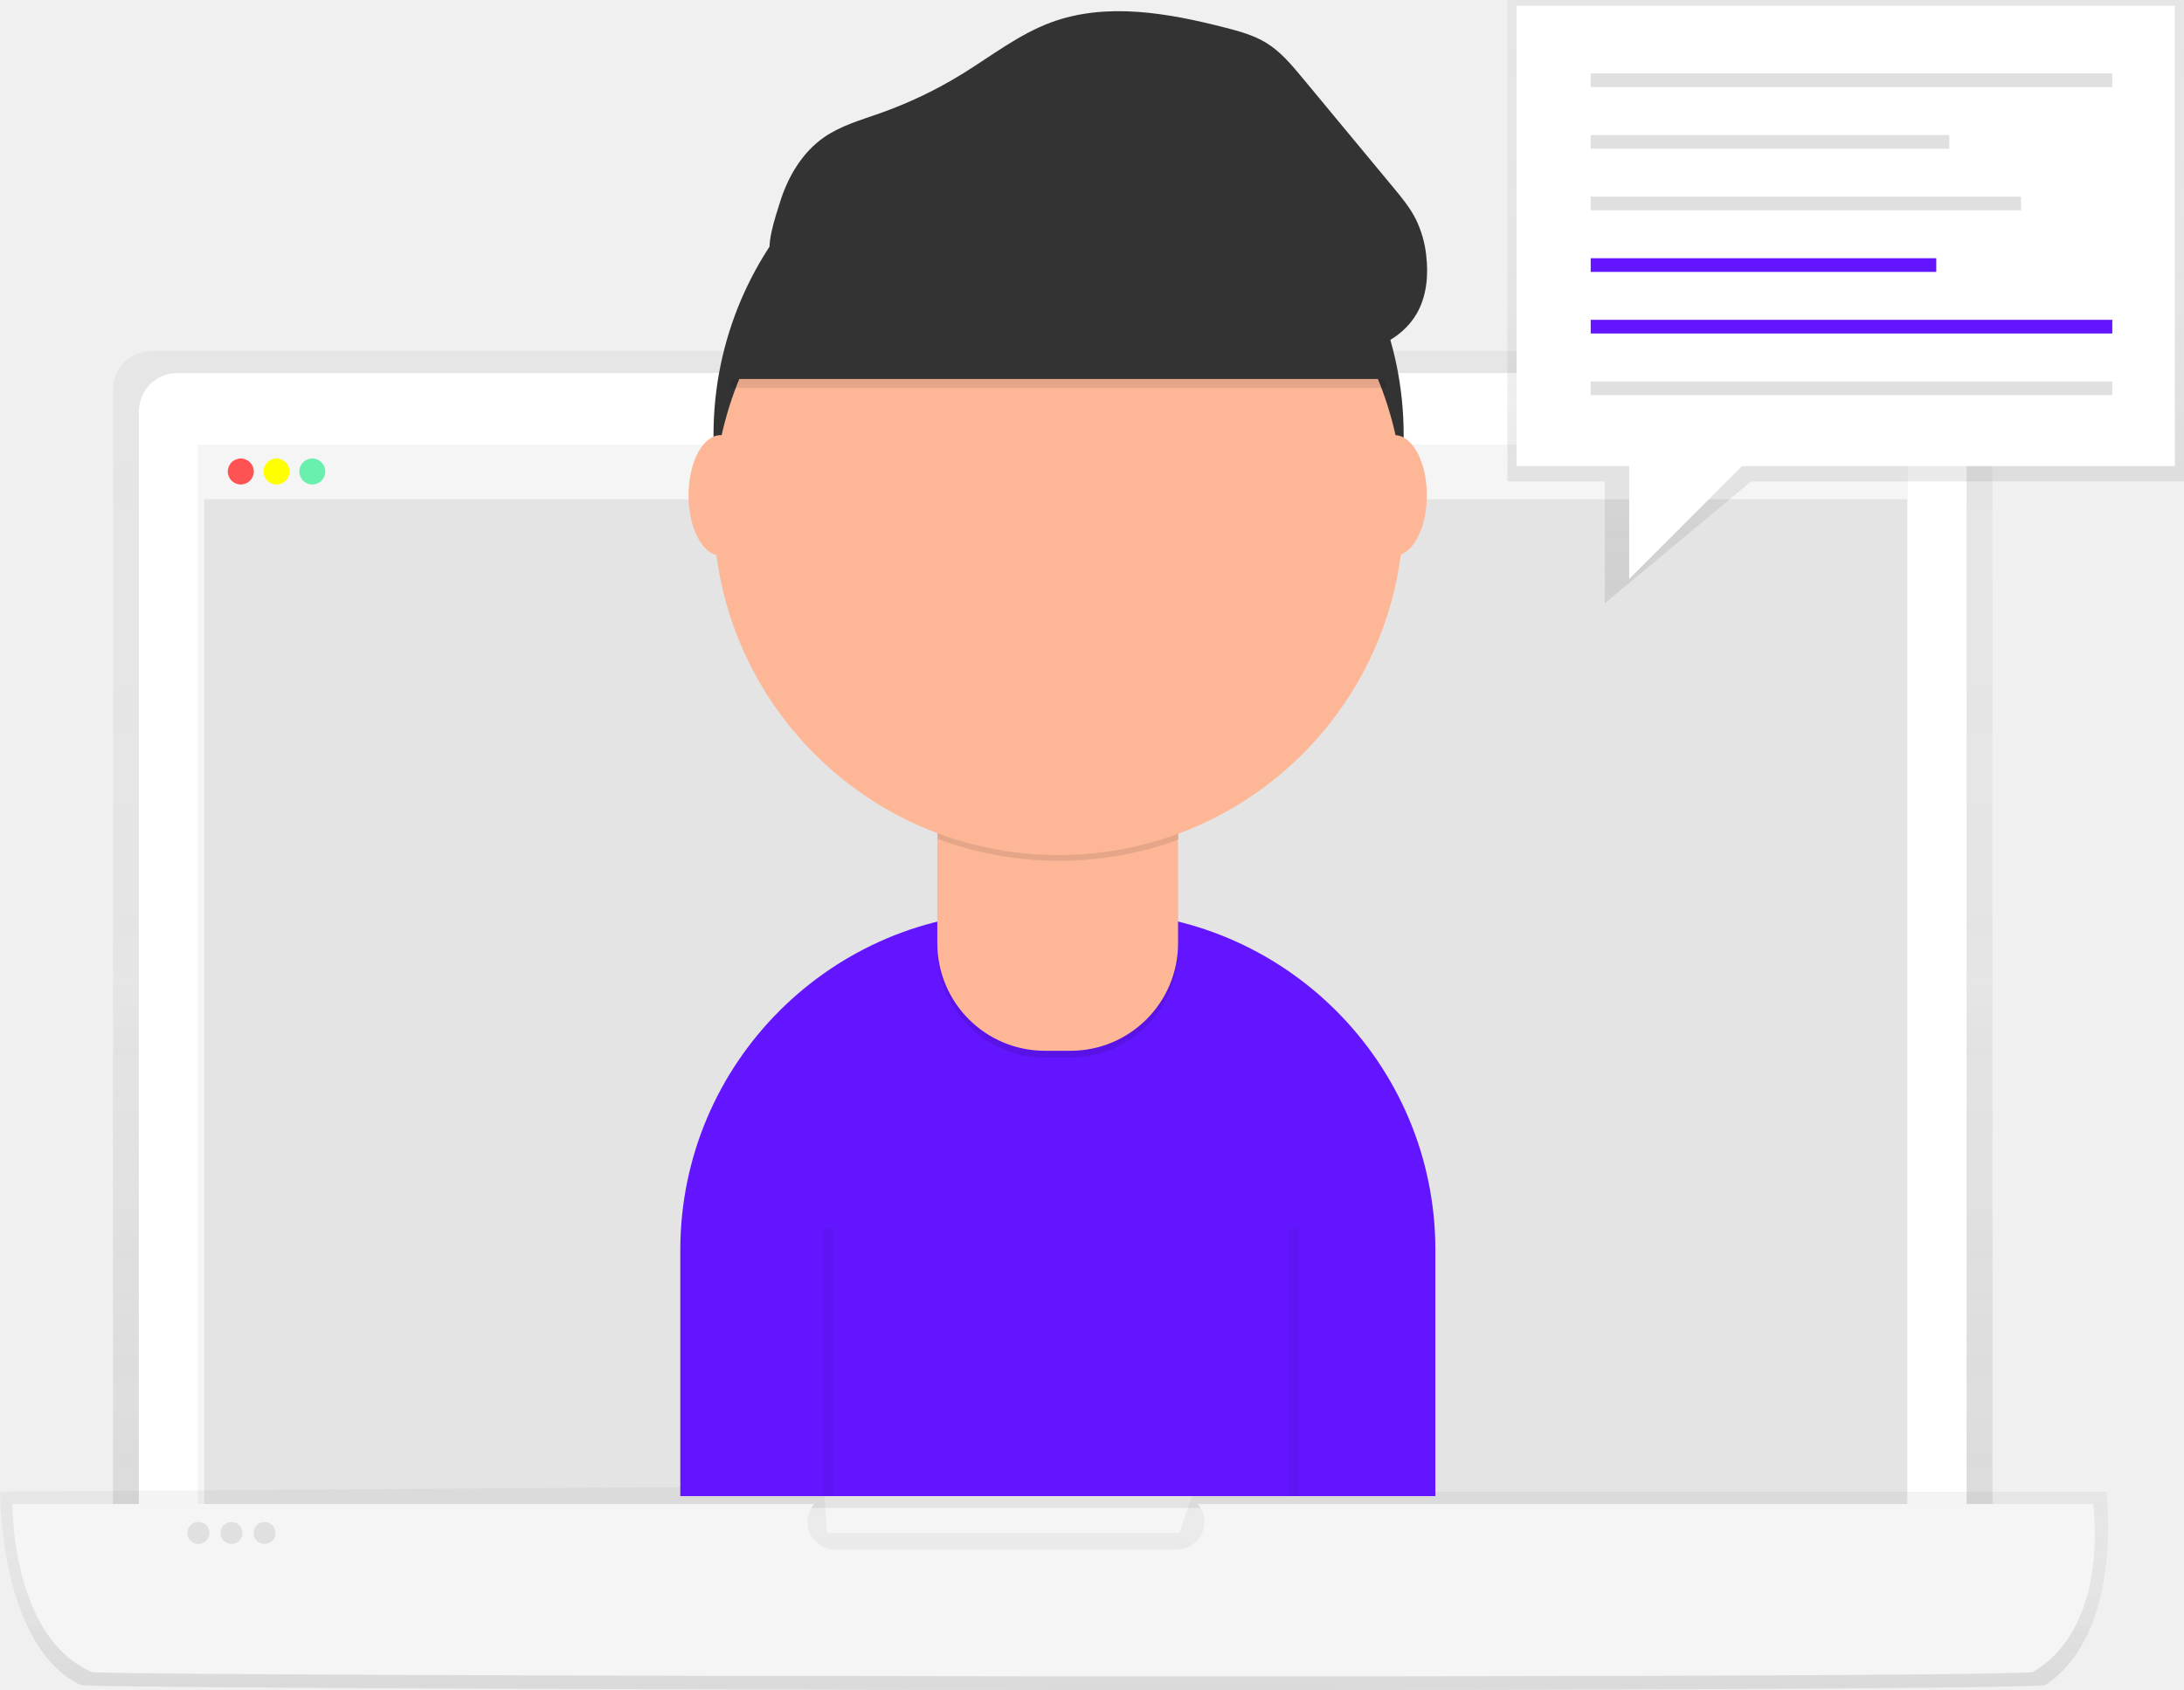
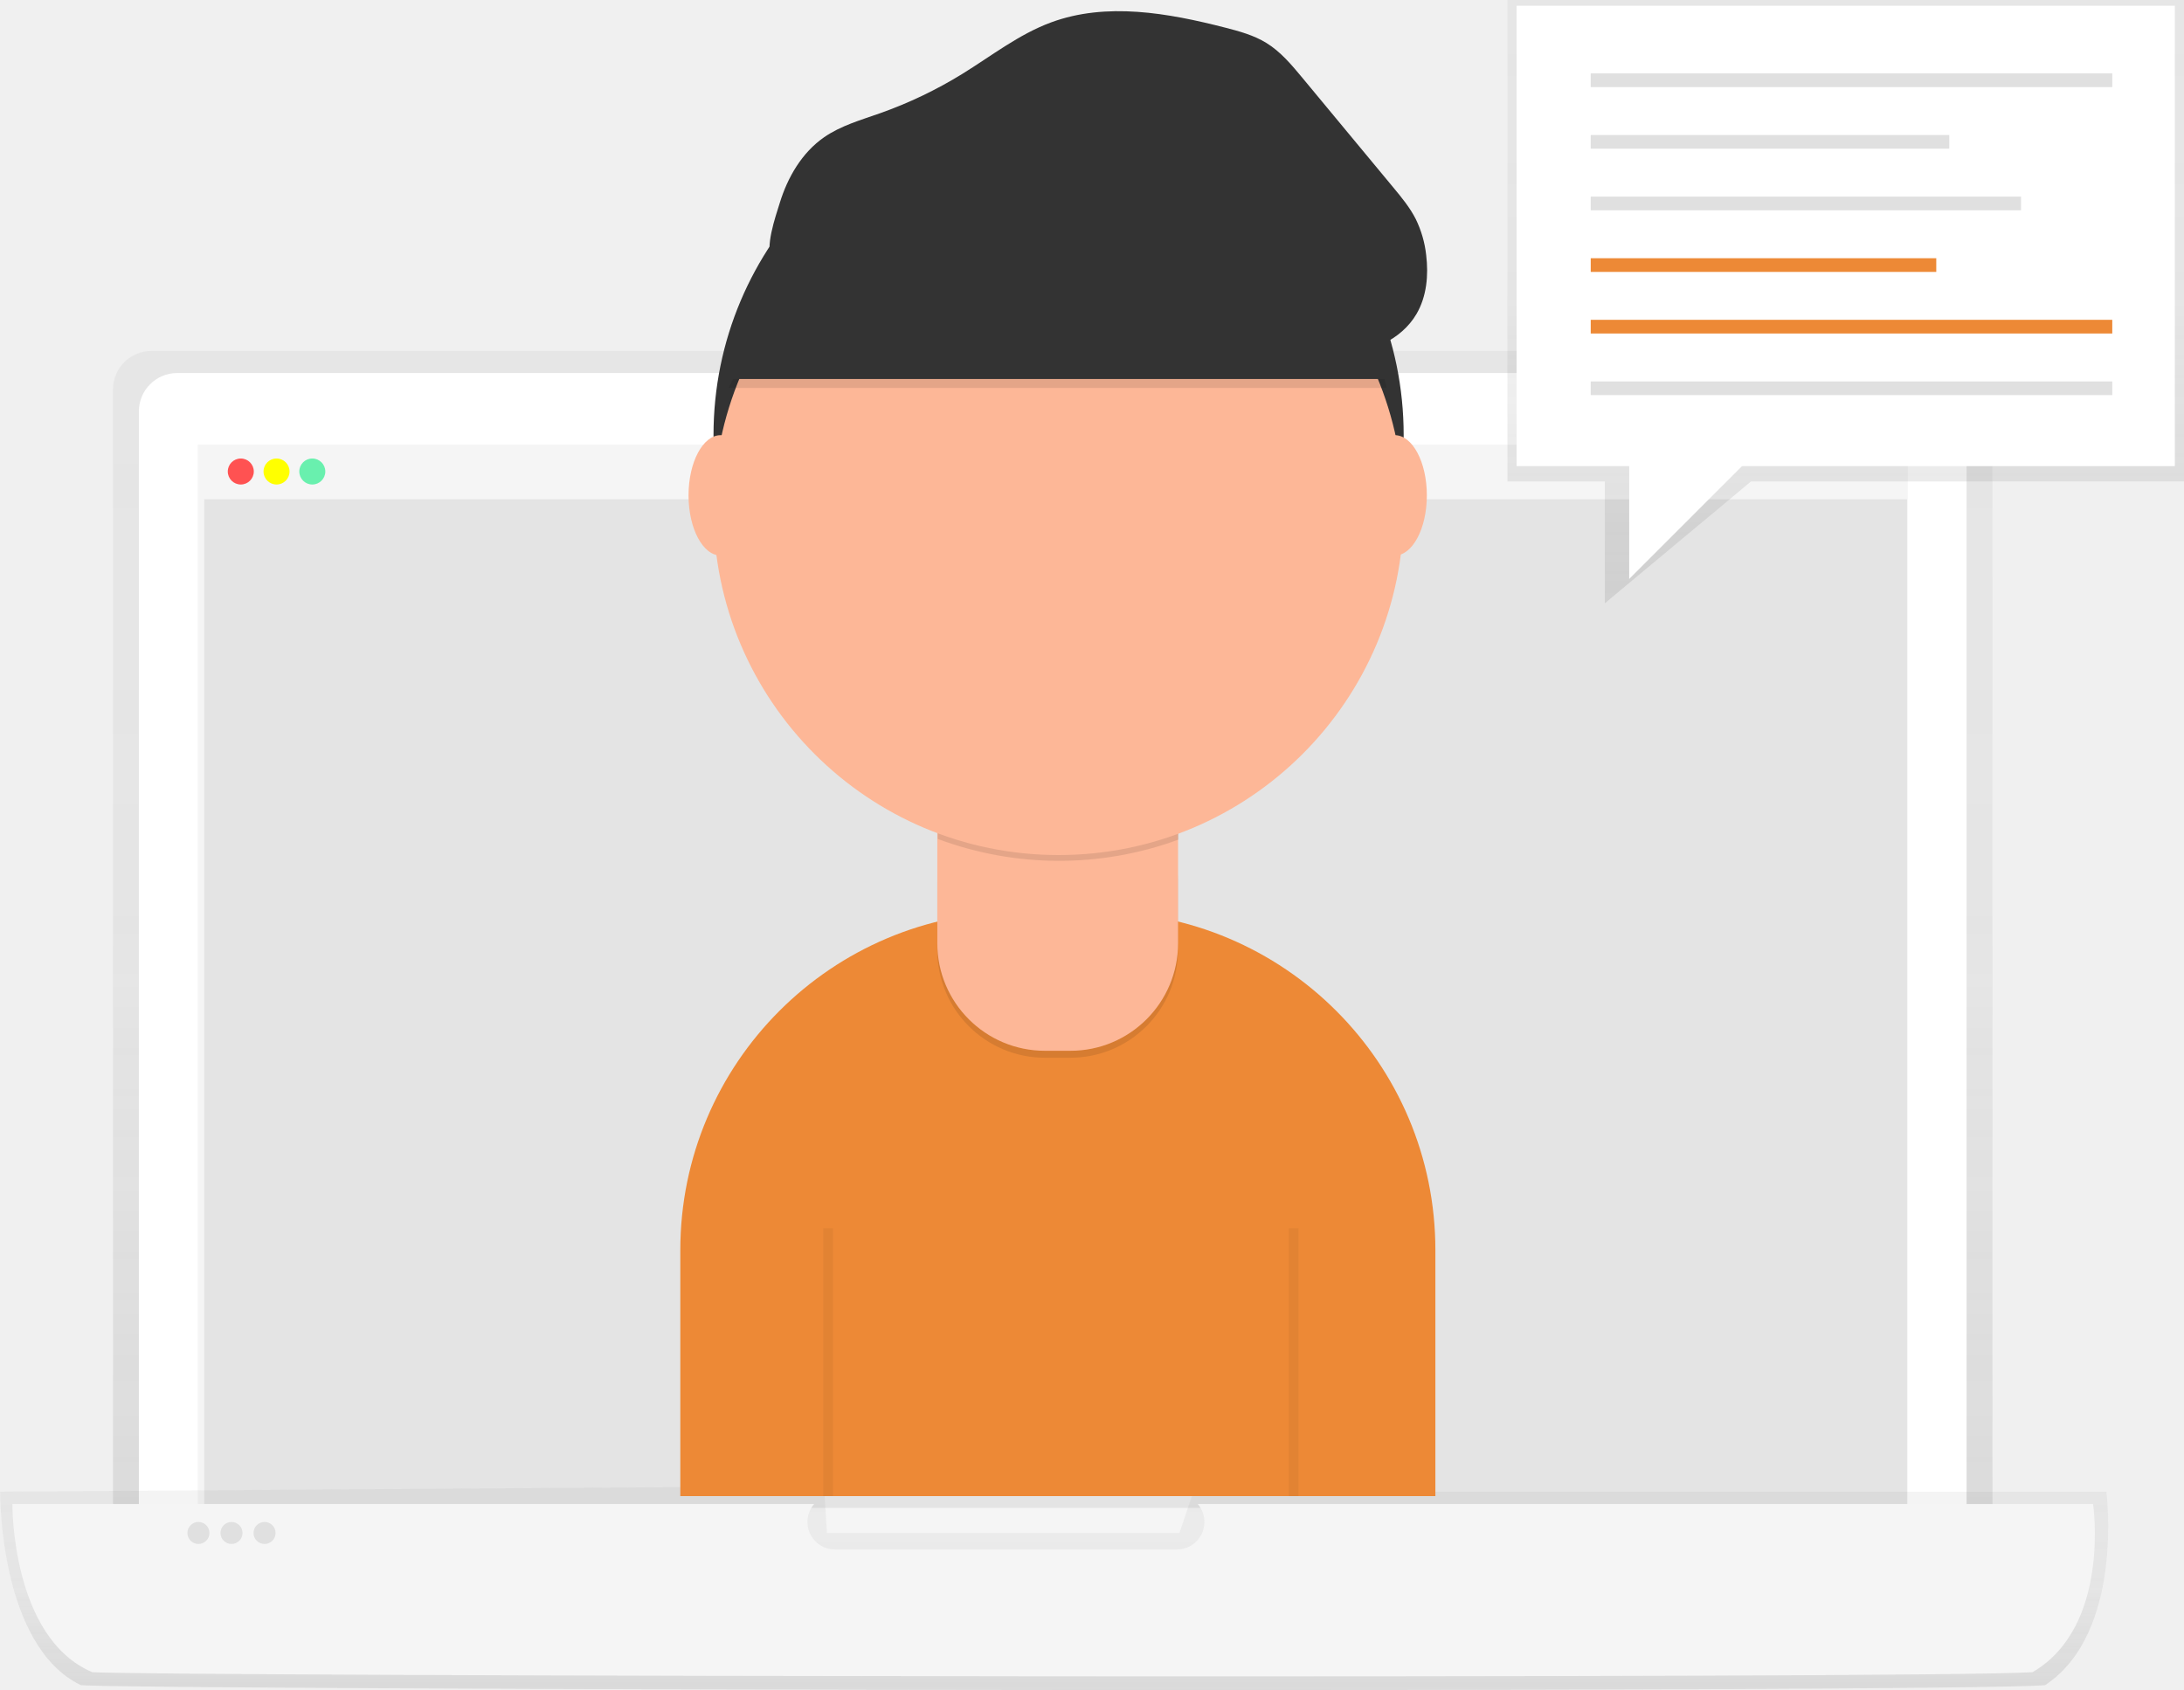
- <svg xmlns="http://www.w3.org/2000/svg" xmlns:xlink="http://www.w3.org/1999/xlink" id="02d45862-41ba-4c70-8782-54d8e5b108cc" data-name="Layer 1" width="900.1" height="696.67" viewBox="0 0 900.1 696.67">
+ <svg xmlns="http://www.w3.org/2000/svg" xmlns:xlink="http://www.w3.org/1999/xlink" data-name="Layer 1" width="900.1" height="696.67">
  <defs>
-     <linearGradient id="fa4a4f63-ffbe-4a50-a004-4e8ae15cd2d3" x1="583.82" y1="763.13" x2="583.82" y2="246.35" gradientUnits="userSpaceOnUse">
-       <stop offset="0" stop-color="gray" stop-opacity="0.25" />
-       <stop offset="0.54" stop-color="gray" stop-opacity="0.12" />
-       <stop offset="1" stop-color="gray" stop-opacity="0.1" />
+     <linearGradient id="a" x1="583.82" y1="763.13" x2="583.82" y2="246.35" gradientUnits="userSpaceOnUse">
+       <stop offset="0" stop-color="gray" stop-opacity=".25" />
+       <stop offset=".54" stop-color="gray" stop-opacity=".12" />
+       <stop offset="1" stop-color="gray" stop-opacity=".1" />
    </linearGradient>
-     <linearGradient id="e26e1273-ae5e-4f1a-b841-a4248e9532de" x1="584.38" y1="798.34" x2="584.38" y2="714.29" xlink:href="#fa4a4f63-ffbe-4a50-a004-4e8ae15cd2d3" />
-     <linearGradient id="54428808-f3ba-4b0a-98a1-6e23268491ee" x1="760.68" y1="248.69" x2="760.68" y2="0" xlink:href="#fa4a4f63-ffbe-4a50-a004-4e8ae15cd2d3" />
+     <linearGradient id="b" x1="584.38" y1="798.34" x2="584.38" y2="714.29" xlink:href="#a" />
+     <linearGradient id="c" x1="760.68" y1="248.69" x2="760.68" y2="0" xlink:href="#a" />
  </defs>
-   <g opacity="0.8">
-     <path d="M971.12,763.13H196.52v-501a15.8,15.8,0,0,1,15.8-15.8h743a15.8,15.8,0,0,1,15.8,15.8Z" transform="translate(-149.95 -101.66)" fill="url(#fa4a4f63-ffbe-4a50-a004-4e8ae15cd2d3)" />
-   </g>
-   <path d="M73,153.77H794.69a15.8,15.8,0,0,1,15.8,15.8V661.47a0,0,0,0,1,0,0H57.24a0,0,0,0,1,0,0V169.58A15.8,15.8,0,0,1,73,153.77Z" fill="#fff" />
-   <rect x="81.49" y="183.31" width="704.75" height="462.25" fill="#f5f5f5" />
-   <rect x="84.19" y="205.75" width="701.76" height="415.88" fill="#e0e0e0" opacity="0.8" />
-   <rect x="84.19" y="183.65" width="701.76" height="22.1" fill="#f5f5f5" />
+   <path d="M971.12 763.13h-774.6v-501a15.8 15.8 0 0 1 15.8-15.8h743a15.8 15.8 0 0 1 15.8 15.8Z" transform="translate(-149.95 -101.66)" fill="url(#a)" opacity=".8" />
+   <path d="M73 153.77h721.69a15.8 15.8 0 0 1 15.8 15.8v491.9H57.24V169.58A15.8 15.8 0 0 1 73 153.77Z" fill="#fff" />
+   <path fill="#f5f5f5" d="M81.49 183.31h704.75v462.25H81.49z" />
+   <path fill="#e0e0e0" opacity=".8" d="M84.19 205.75h701.76v415.88H84.19z" />
+   <path fill="#f5f5f5" d="M84.19 183.65h701.76v22.1H84.19z" />
  <circle cx="99.24" cy="194.37" r="5.36" fill="#ff5252" />
  <circle cx="113.97" cy="194.37" r="5.36" fill="#ff0" />
  <circle cx="128.71" cy="194.37" r="5.36" fill="#69f0ae" />
-   <text x="-149.95" y="-101.66" />
-   <g opacity="0.8">
-     <path d="M992.79,796.35c-43.12,3.27-783.62,2-809.49,0C149.38,780,150,716.56,150,716.56l339.6-2.27,1.14,19.31H636.06l5.68-17h376.34S1025.56,774.76,992.79,796.35Z" transform="translate(-149.95 -101.66)" fill="url(#e26e1273-ae5e-4f1a-b841-a4248e9532de)" />
-   </g>
-   <path d="M1012.57,721.67h-369a11.33,11.33,0,0,1-8.6,18.74H494.09a11.33,11.33,0,0,1-8.6-18.74H155.06S154.49,776.76,188,791c25.55,1.7,757,2.84,799.59,0C1020,772.21,1012.57,721.67,1012.57,721.67Z" transform="translate(-149.95 -101.66)" fill="#f5f5f5" />
+   <path d="M992.79 796.35c-43.12 3.27-783.62 2-809.49 0C149.38 780 150 716.56 150 716.56l339.6-2.27 1.14 19.31h145.32l5.68-17h376.34s7.48 58.16-25.29 79.75Z" transform="translate(-149.95 -101.66)" fill="url(#b)" opacity=".8" />
+   <path d="M862.62 620.01h-369a11.33 11.33 0 0 1-8.6 18.74H344.14a11.33 11.33 0 0 1-8.6-18.74H5.11s-.57 55.09 32.94 69.33c25.55 1.7 757 2.84 799.59 0 32.41-18.79 24.98-69.33 24.98-69.33Z" fill="#f5f5f5" />
  <circle cx="81.78" cy="631.94" r="4.54" fill="#e0e0e0" />
  <circle cx="95.41" cy="631.94" r="4.54" fill="#e0e0e0" />
  <circle cx="109.03" cy="631.94" r="4.54" fill="#e0e0e0" />
-   <path d="M419.88,375.85h32.19a139.5,139.5,0,0,1,139.5,139.5V616.76a0,0,0,0,1,0,0H280.38a0,0,0,0,1,0,0V515.35A139.5,139.5,0,0,1,419.88,375.85Z" fill="#6415ff" />
+   <path d="M419.88 375.85h32.19a139.5 139.5 0 0 1 139.5 139.5v101.41H280.38V515.35a139.5 139.5 0 0 1 139.5-139.5Z" fill="#6415ff" style="fill:#ed8936;fill-opacity:1" />
  <circle cx="436.28" cy="179.39" r="142.22" fill="#333" />
-   <path d="M415.34,334.43h41.13a29,29,0,0,1,29,29v28.26a44.34,44.34,0,0,1-44.34,44.34H430.64a44.34,44.34,0,0,1-44.34-44.34V363.47a29,29,0,0,1,29-29Z" opacity="0.1" />
-   <path d="M386.3,331.53h99.22a0,0,0,0,1,0,0v57.3a44.34,44.34,0,0,1-44.34,44.34H430.64a44.34,44.34,0,0,1-44.34-44.34v-57.3A0,0,0,0,1,386.3,331.53Z" fill="#fdb797" />
-   <path d="M536.43,447.5a142.8,142.8,0,0,0,99.22.27V435.59H536.43Z" transform="translate(-149.95 -101.66)" opacity="0.1" />
+   <path d="M415.34 334.43h41.13a29 29 0 0 1 29 29v28.26a44.34 44.34 0 0 1-44.34 44.34h-10.49a44.34 44.34 0 0 1-44.34-44.34v-28.22a29 29 0 0 1 29-29Z" opacity=".1" />
+   <path d="M386.3 331.53h99.22v57.3a44.34 44.34 0 0 1-44.34 44.34h-10.54a44.34 44.34 0 0 1-44.34-44.34v-57.3Z" fill="#fdb797" />
+   <path d="M386.48 345.84a142.8 142.8 0 0 0 99.22.27v-12.18h-99.22Z" opacity=".1" />
  <circle cx="436.28" cy="210.26" r="142.22" fill="#fdb797" />
-   <path d="M450.26,261.58H721.46S698.31,152.07,595.78,159,450.26,261.58,450.26,261.58Z" transform="translate(-149.95 -101.66)" opacity="0.1" />
-   <path d="M450.26,257.9H721.46S698.31,148.39,595.78,155.37,450.26,257.9,450.26,257.9Z" transform="translate(-149.95 -101.66)" fill="#333" />
+   <path d="M300.31 159.92h271.2S548.36 50.41 445.83 57.34 300.31 159.92 300.31 159.92Z" opacity=".1" />
+   <path d="M300.31 156.24h271.2S548.36 46.73 445.83 53.71 300.31 156.24 300.31 156.24Z" fill="#333" />
  <ellipse cx="297" cy="204.2" rx="13.23" ry="24.81" fill="#fdb797" />
  <ellipse cx="574.82" cy="204.2" rx="13.23" ry="24.81" fill="#fdb797" />
-   <path d="M471.31,185.34c3.25-10.62,9.16-20.77,18.28-27.1,6.93-4.81,15.22-7.12,23.17-9.94a177.08,177.08,0,0,0,33.68-16.11c12.06-7.43,23.39-16.38,36.67-21.29,22.85-8.45,48.3-3.88,71.89,2.18,5.81,1.49,11.69,3.11,16.81,6.25,5.93,3.63,10.48,9.09,14.92,14.44l37.44,45.16c3.43,4.13,6.88,8.31,9.3,13.11a45.09,45.09,0,0,1,4.26,14.79c1,8.28.22,17.06-4,24.27-6.33,10.81-19.38,16.24-31.89,16.74s-24.79-3.13-36.81-6.65c-38.76-11.35-78-21.93-118.2-26.64a333.41,333.41,0,0,0-60.15-1.95c-6.3.41-14.62,3.3-18.45-3.12C464.92,203.91,469.6,190.92,471.31,185.34Z" transform="translate(-149.95 -101.66)" fill="#333" />
-   <line x1="341.3" y1="506.34" x2="341.3" y2="616.76" fill="none" stroke="#000" stroke-miterlimit="10" stroke-width="4" opacity="0.05" />
-   <line x1="533.14" y1="506.34" x2="533.14" y2="616.76" fill="none" stroke="#000" stroke-miterlimit="10" stroke-width="4" opacity="0.05" />
-   <g opacity="0.8">
-     <polygon points="900.1 198.47 721.64 198.47 661.41 248.69 661.41 198.47 621.26 198.47 621.26 0 900.1 0 900.1 198.47" fill="url(#54428808-f3ba-4b0a-98a1-6e23268491ee)" />
-   </g>
-   <rect x="625.04" y="2.36" width="271.28" height="189.79" fill="#fff" />
-   <rect x="655.59" y="30.26" width="214.95" height="5.64" fill="#e0e0e0" />
-   <rect x="655.59" y="55.66" width="147.78" height="5.64" fill="#e0e0e0" />
-   <rect x="655.59" y="81.05" width="177.34" height="5.64" fill="#e0e0e0" />
-   <rect x="655.59" y="106.45" width="142.41" height="5.64" fill="#6415ff" />
-   <rect x="655.59" y="131.84" width="214.95" height="5.64" fill="#6415ff" />
-   <rect x="655.59" y="157.24" width="214.95" height="5.64" fill="#e0e0e0" />
-   <polygon points="671.45 188.46 671.45 238.66 726.66 183.44 671.45 188.46" fill="#fff" />
+   <path d="M321.36 83.68c3.25-10.62 9.16-20.77 18.28-27.1 6.93-4.81 15.22-7.12 23.17-9.94a177.08 177.08 0 0 0 33.68-16.11c12.06-7.43 23.39-16.38 36.67-21.29 22.85-8.45 48.3-3.88 71.89 2.18 5.81 1.49 11.69 3.11 16.81 6.25 5.93 3.63 10.48 9.09 14.92 14.44l37.44 45.16c3.43 4.13 6.88 8.31 9.3 13.11a45.09 45.09 0 0 1 4.26 14.79c1 8.28.22 17.06-4 24.27-6.33 10.81-19.38 16.24-31.89 16.74s-24.79-3.13-36.81-6.65c-38.76-11.35-78-21.93-118.2-26.64a333.41 333.41 0 0 0-60.15-1.95c-6.3.41-14.62 3.3-18.45-3.12-3.31-5.57 1.37-18.56 3.08-24.14Z" fill="#333" />
+   <path fill="none" stroke="#000" stroke-miterlimit="10" stroke-width="4" opacity=".05" d="M341.3 506.34v110.42M533.14 506.34v110.42" />
+   <path fill="url(#c)" d="M900.1 198.47H721.64l-60.23 50.22v-50.22h-40.15V0H900.1v198.47z" opacity=".8" />
+   <path fill="#fff" d="M625.04 2.36h271.28v189.79H625.04z" />
+   <path fill="#e0e0e0" d="M655.59 30.26h214.95v5.64H655.59zM655.59 55.66h147.78v5.64H655.59zM655.59 81.05h177.34v5.64H655.59z" />
+   <path fill="#6415ff" style="fill:#ed8936;fill-opacity:1" d="M655.59 106.45H798v5.64H655.59zM655.59 131.84h214.95v5.64H655.59z" />
+   <path fill="#e0e0e0" d="M655.59 157.24h214.95v5.64H655.59z" />
+   <path fill="#fff" d="M671.45 188.46v50.2l55.21-55.22-55.21 5.02z" />
</svg>
